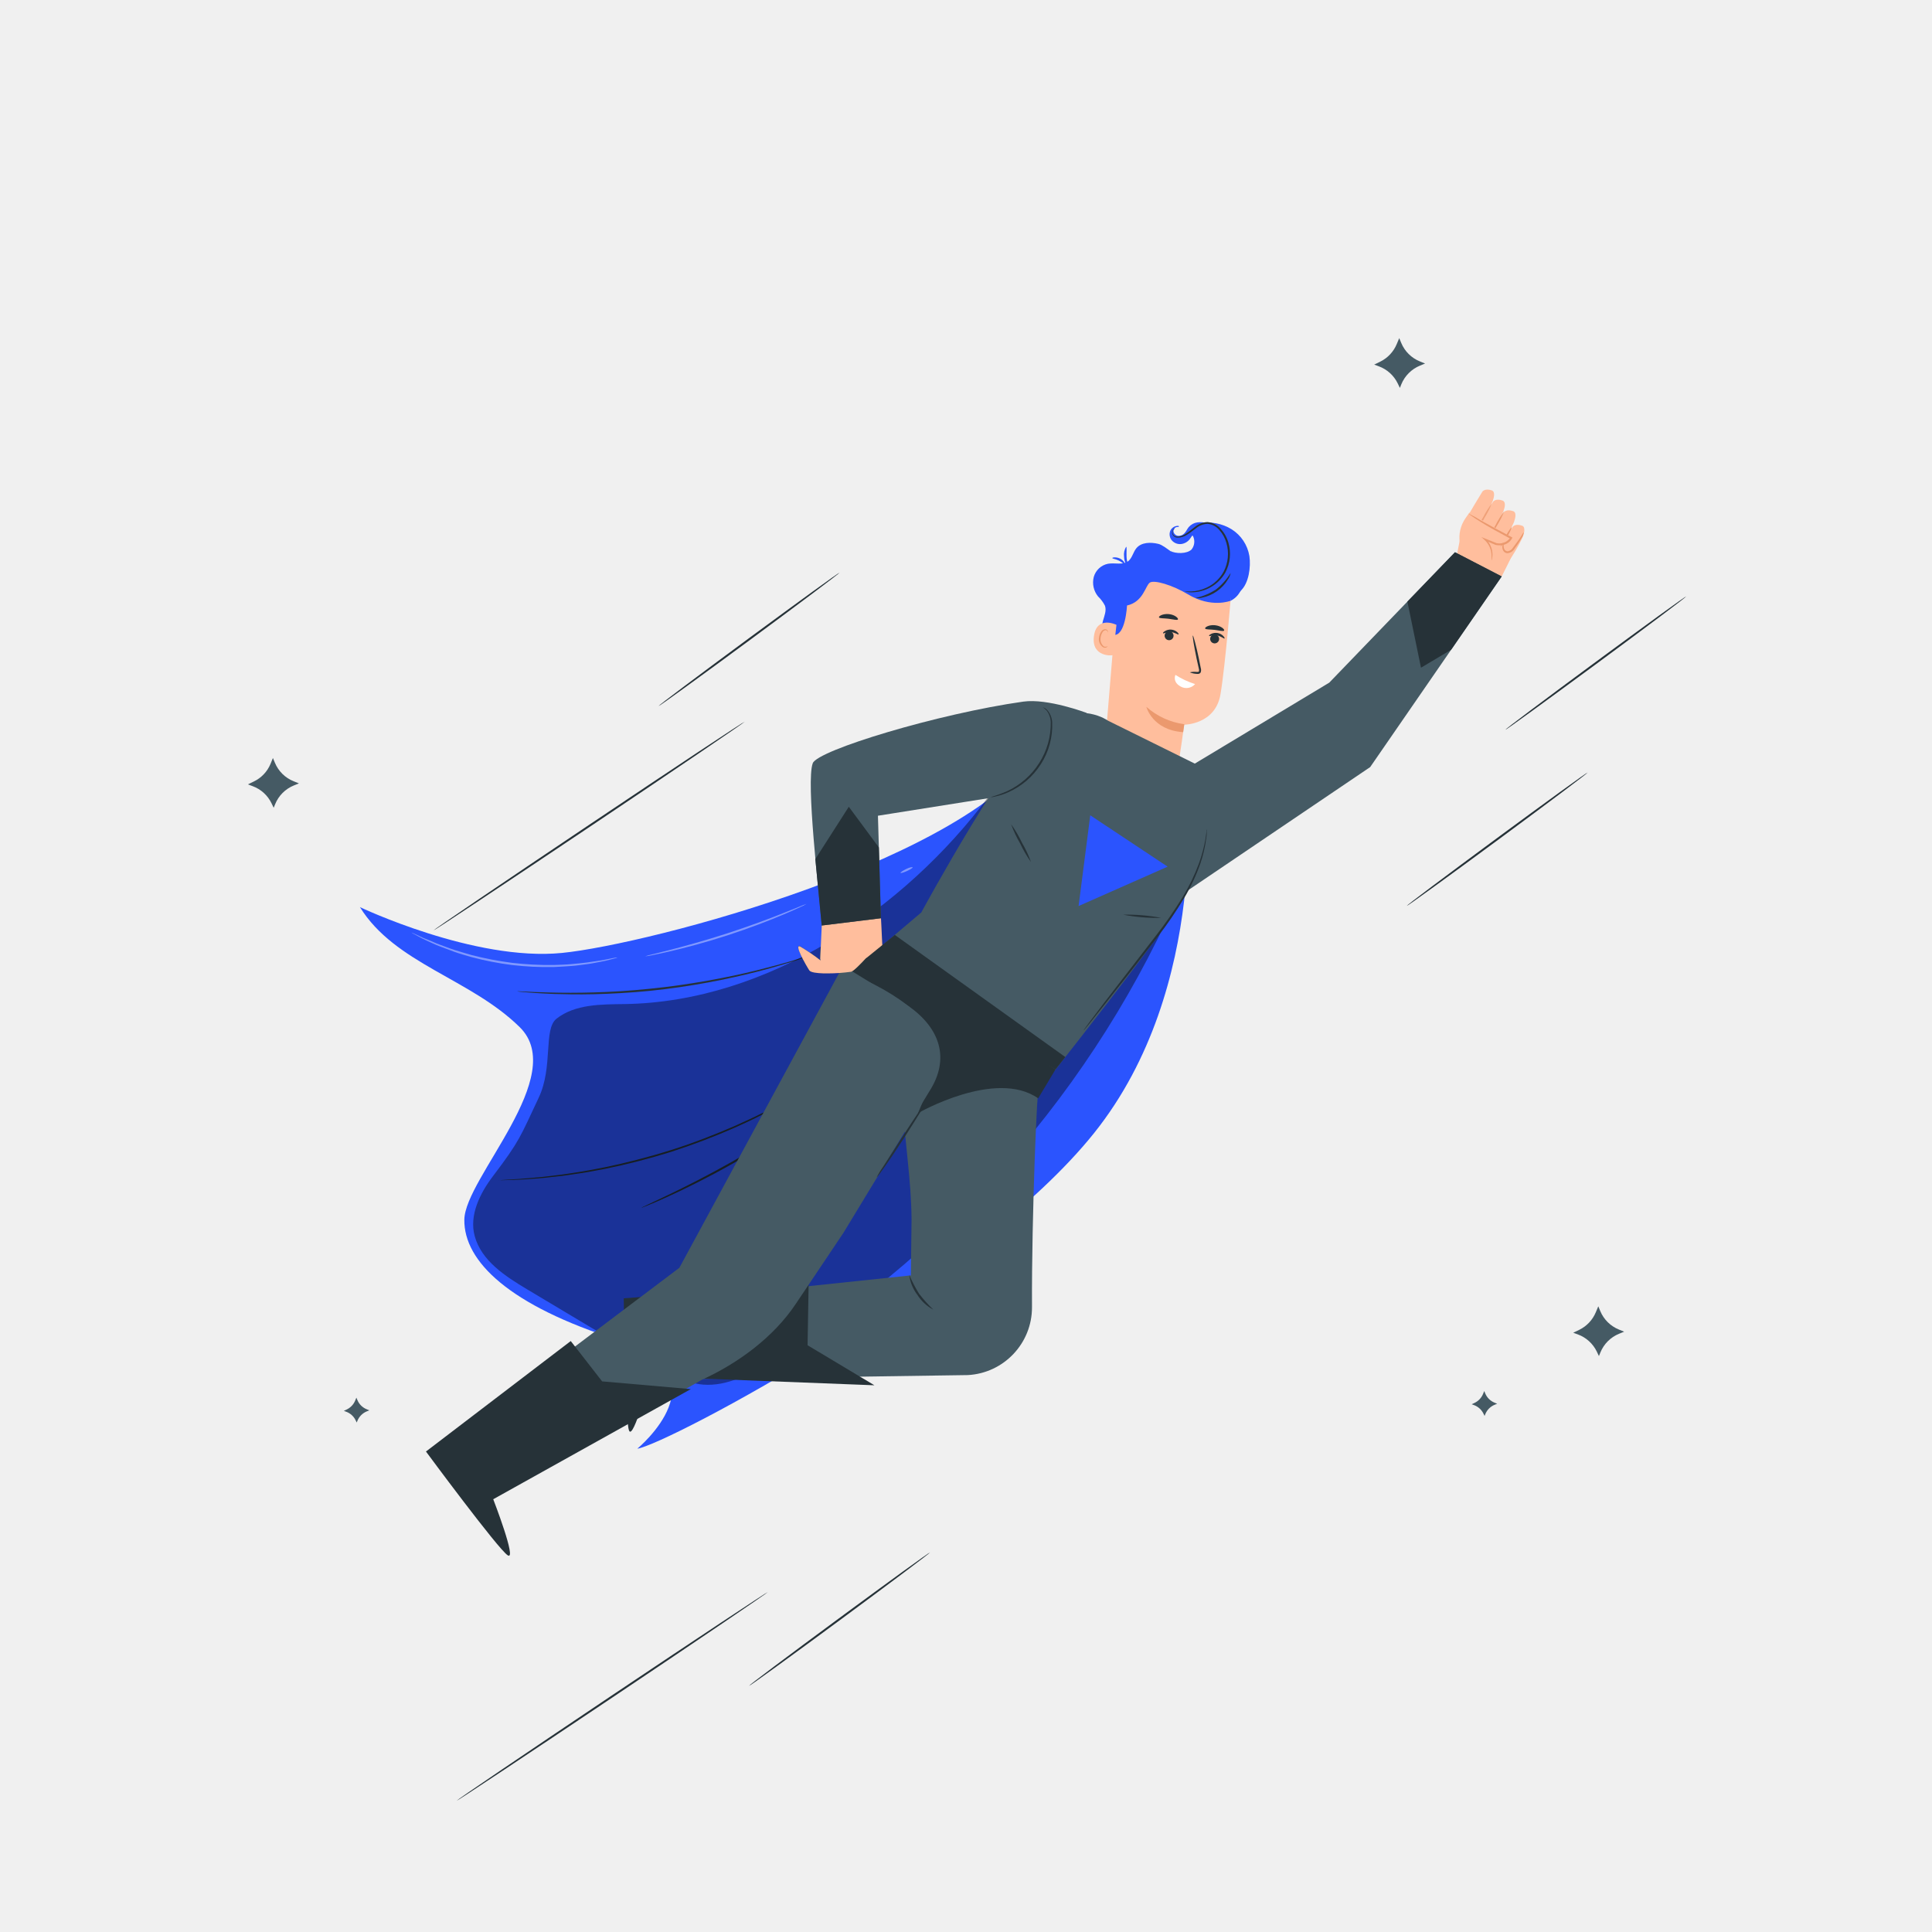
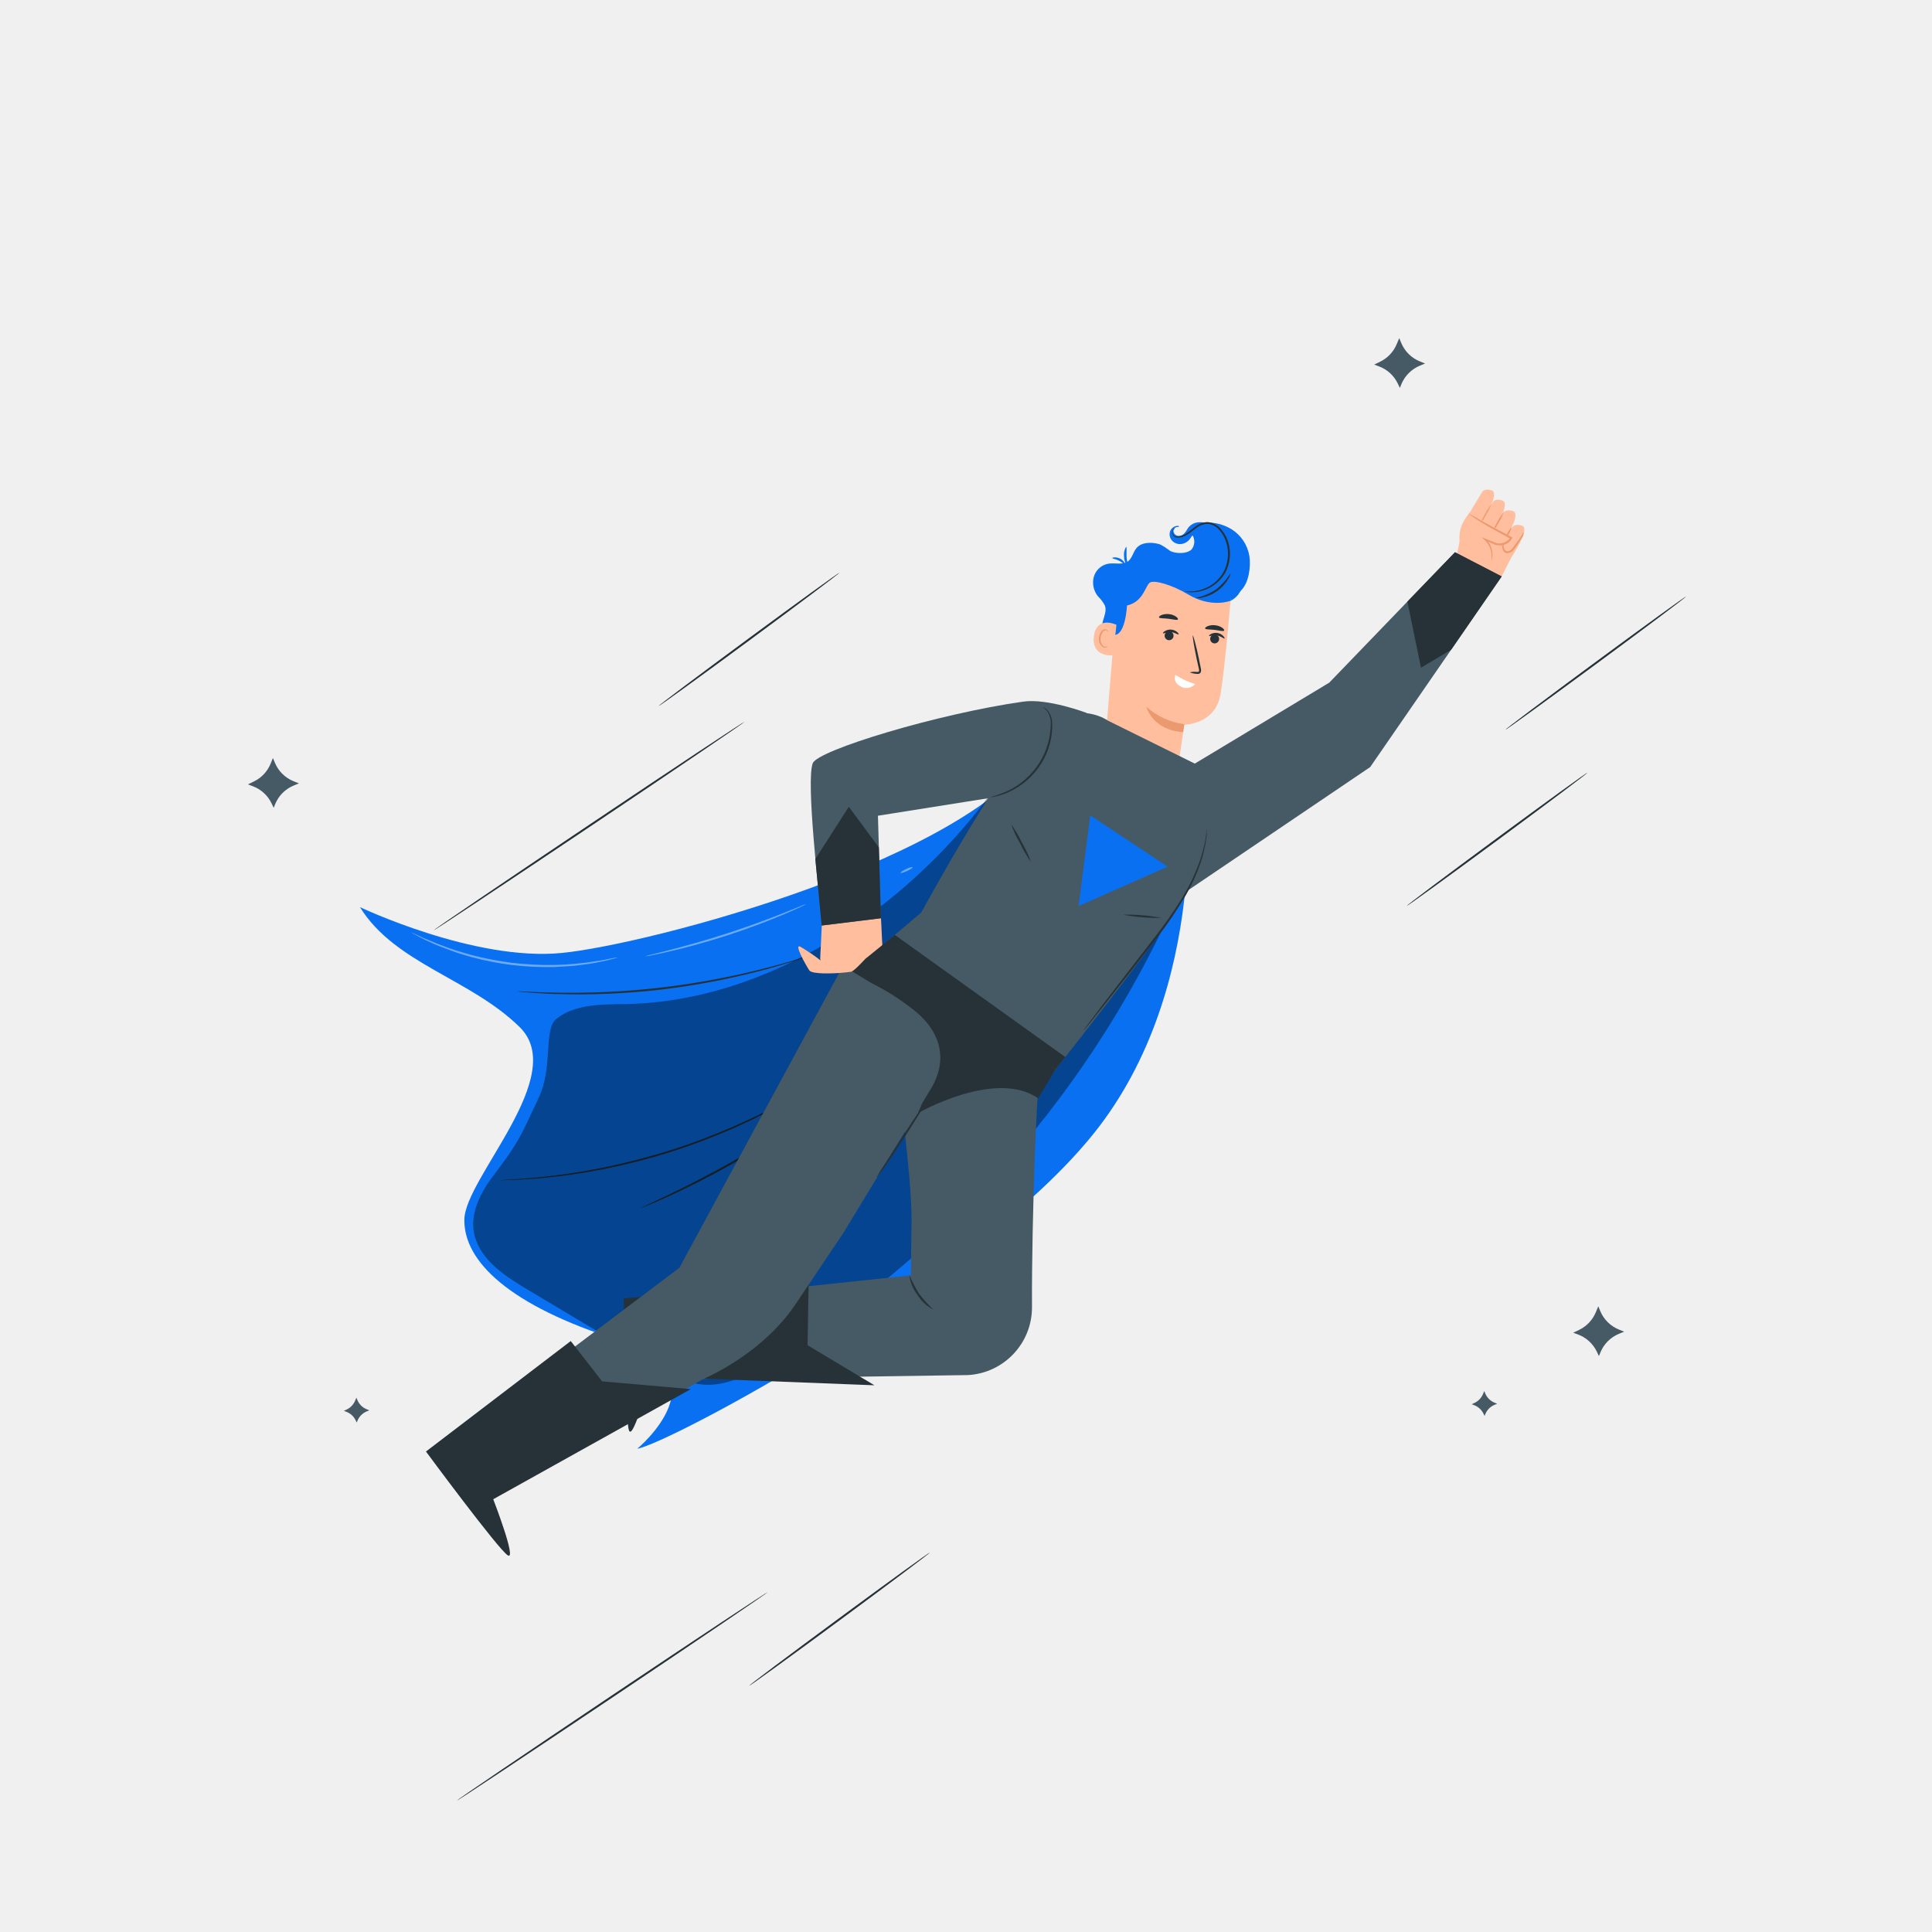
<svg xmlns="http://www.w3.org/2000/svg" viewBox="0 0 500 500">
-   <g id="freepik--Stars--inject-68">
+   <g id="freepik--Stars--inject-92">
    <path d="M362.12,87.51l.52,1.24a8.76,8.76,0,0,0,4.82,4.78l1.35.55-1.29.53a8.85,8.85,0,0,0-4.87,4.87l-.36.91-.55-1.14a8.82,8.82,0,0,0-4.93-4.46l-1.17-.43,1.54-.75a8.86,8.86,0,0,0,4.29-4.55Z" style="fill:#455a64" />
    <path d="M384.12,360l.26.62a4.38,4.38,0,0,0,2.41,2.39l.68.28-.65.26a4.41,4.41,0,0,0-2.43,2.44l-.18.45-.28-.57a4.42,4.42,0,0,0-2.46-2.23l-.59-.22.77-.37a4.45,4.45,0,0,0,2.15-2.27Z" style="fill:#455a64" />
    <path d="M92.23,361.71l.26.62a4.4,4.4,0,0,0,2.42,2.39l.67.28-.65.26a4.44,4.44,0,0,0-2.43,2.44l-.18.45-.28-.57a4.35,4.35,0,0,0-2.46-2.23l-.59-.22.77-.37a4.41,4.41,0,0,0,2.15-2.27Z" style="fill:#455a64" />
    <path d="M70.63,196.17l.52,1.24A8.76,8.76,0,0,0,76,202.19l1.36.55-1.3.53a8.8,8.8,0,0,0-4.86,4.87l-.37.91-.55-1.14a8.77,8.77,0,0,0-4.92-4.46L64.15,203l1.54-.75A8.78,8.78,0,0,0,70,197.72Z" style="fill:#455a64" />
    <path d="M413.64,338.07l.51,1.24a8.84,8.84,0,0,0,4.83,4.78l1.35.55-1.3.53a8.8,8.8,0,0,0-4.86,4.87l-.37.91-.54-1.14a8.83,8.83,0,0,0-4.93-4.47l-1.18-.43,1.54-.74a8.84,8.84,0,0,0,4.3-4.55Z" style="fill:#455a64" />
  </g>
-   <g id="freepik--speed-lines--inject-68">
+   <g id="freepik--speed-lines--inject-92">
    <path d="M192.76,186.75c.08.12-17.9,12.32-40.15,27.24s-40.35,26.93-40.43,26.81,17.89-12.31,40.14-27.24S192.68,186.63,192.76,186.75Z" style="fill:#263238" />
    <path d="M198.74,412c.08.12-17.9,12.32-40.15,27.24s-40.36,26.93-40.44,26.81,17.9-12.31,40.15-27.24S198.66,411.92,198.74,412Z" style="fill:#263238" />
    <path d="M217.28,148.2c.08.11-10.34,7.94-23.27,17.48s-23.49,17.17-23.58,17.06,10.33-7.94,23.27-17.48S217.19,148.08,217.28,148.2Z" style="fill:#263238" />
    <path d="M240.7,401.76c.08.11-10.34,7.94-23.27,17.48s-23.49,17.18-23.58,17.06,10.33-7.94,23.27-17.48S240.61,401.64,240.7,401.76Z" style="fill:#263238" />
    <path d="M410.89,199.92c.09.12-10.33,7.94-23.26,17.48s-23.5,17.18-23.58,17.06,10.33-7.94,23.27-17.48S410.81,199.8,410.89,199.92Z" style="fill:#263238" />
    <path d="M436.41,154.33c.09.12-10.33,7.95-23.27,17.48S389.65,189,389.57,188.88s10.33-7.94,23.27-17.48S436.33,154.22,436.41,154.33Z" style="fill:#263238" />
  </g>
-   <g id="freepik--Character--inject-68">
-     <path d="M306.93,201.73s6.61,53.48-23.77,91.49-110.5,80.58-118.22,81.7c0,0,23.24-19.18-4.91-28.1s-40-20.34-39.86-31.17,27.16-37.22,14.33-49.83-32.27-16.39-41.35-31.06c0,0,29.6,14.11,52.28,11.86s106.41-24.3,123.62-53.33" style="fill:#2B54FE" />
+   <g id="freepik--Character--inject-92">
+     <path d="M306.93,201.73s6.61,53.48-23.77,91.49-110.5,80.58-118.22,81.7c0,0,23.24-19.18-4.91-28.1s-40-20.34-39.86-31.17,27.16-37.22,14.33-49.83-32.27-16.39-41.35-31.06c0,0,29.6,14.11,52.28,11.86s106.41-24.3,123.62-53.33" style="fill:#0971F1" />
    <path d="M166,312.57s.15-.11.47-.26l1.38-.66,5.1-2.41c4.29-2.06,10.16-5,16.48-8.58s11.88-7.08,15.86-9.69l4.69-3.13,1.28-.84a2,2,0,0,1,.47-.27s-.13.14-.41.36l-1.22.92c-1.07.8-2.64,1.92-4.61,3.26-3.93,2.7-9.47,6.26-15.81,9.84s-12.24,6.49-16.58,8.46c-2.16,1-3.93,1.76-5.17,2.26l-1.42.57A1.79,1.79,0,0,1,166,312.57Z" style="fill:#263238" />
    <path d="M129,305.45l.23,0,.69-.06,2.64-.17c1.15-.05,2.55-.14,4.18-.3s3.48-.27,5.51-.55l3.2-.39c1.11-.14,2.26-.35,3.45-.52,2.4-.34,4.92-.85,7.59-1.36,5.31-1.11,11.1-2.56,17.08-4.44s11.53-4.08,16.51-6.23c2.47-1.13,4.84-2.17,7-3.27,1.08-.55,2.14-1,3.12-1.57L203,285c1.82-.94,3.41-1.92,4.82-2.73s2.62-1.54,3.59-2.16l2.25-1.39.59-.35c.14-.07.21-.11.22-.1l-.19.15-.56.39-2.2,1.47c-1,.64-2.14,1.41-3.55,2.24s-3,1.83-4.79,2.8l-2.83,1.57c-1,.54-2,1-3.12,1.59-2.14,1.13-4.5,2.19-7,3.33a175.58,175.58,0,0,1-16.55,6.29,173.89,173.89,0,0,1-17.15,4.41c-2.67.5-5.21,1-7.61,1.31-1.2.17-2.35.37-3.47.5l-3.21.35c-2,.26-3.9.35-5.53.48s-3,.19-4.19.22l-2.65.07h-.68A.64.64,0,0,1,129,305.45Z" style="fill:#263238" />
    <path d="M133.81,256.56a4.15,4.15,0,0,1,.77,0l2.23.1c1,.05,2.14.11,3.51.14s2.94.11,4.66.11c3.45.05,7.57,0,12.12-.2s9.57-.61,14.8-1.23,10.18-1.46,14.66-2.32,8.48-1.81,11.82-2.69c1.68-.4,3.18-.85,4.5-1.21s2.46-.69,3.38-1l2.14-.62a3.47,3.47,0,0,1,.76-.18,6.93,6.93,0,0,1-.73.28l-2.11.71c-.91.31-2,.68-3.36,1.06s-2.81.86-4.48,1.29c-3.34.92-7.35,1.88-11.83,2.8S177.2,255.35,172,256s-10.26,1-14.83,1.19-8.7.19-12.15.08c-1.73,0-3.3-.12-4.67-.18s-2.55-.15-3.51-.23l-2.22-.19A5.85,5.85,0,0,1,133.81,256.56Z" style="fill:#263238" />
    <g style="opacity:0.4">
      <path d="M256,205.94c-22,29.62-57.42,53.34-94.29,53.91-6.15.09-12.87,0-17.69,3.79-3.45,2.75-.8,12.43-4.61,20.46-4.79,10.12-4.79,11-11.79,20.23-3.4,4.46-6.24,10.16-4.77,15.56,1.74,6.4,7.9,10.4,13.59,13.8l32.16,19.22c4.17,2.49,8.54,5,13.39,5.43,6.17.47,12-2.66,17.29-5.87a268.21,268.21,0,0,0,109-128.83" />
    </g>
    <path d="M376.94,144.22s1.63-9.11,2.4-9.93l15.14,3.24-5.84,11.65Z" style="fill:#ffbe9d" />
    <path d="M394.23,138.5s0,.13-.08.29c-.53,1.35-3.53,6.9-4.34,6.78s-2.58-1.56-2.33-2.37,4-6.86,4-6.86.66-.92,2.45-.29C395,136.44,394.23,138.5,394.23,138.5Z" style="fill:#ffbe9d" />
    <path d="M391.93,134.74a.81.81,0,0,1-.08.29c-.53,1.35-3.53,6.9-4.34,6.78s-2.59-1.56-2.33-2.37,4-6.86,4-6.86.65-.92,2.44-.29C392.71,132.68,391.93,134.74,391.93,134.74Z" style="fill:#ffbe9d" />
    <path d="M389.17,132s0,.12-.08.29c-.53,1.35-3.53,6.89-4.34,6.78s-2.58-1.57-2.33-2.38,4-6.86,4-6.86.65-.92,2.44-.29C390,130,389.17,132,389.17,132Z" style="fill:#ffbe9d" />
    <path d="M386.4,129.38s0,.13-.08.29c-.53,1.35-3.53,6.9-4.34,6.78s-2.58-1.57-2.33-2.37,4-6.86,4-6.86.65-.92,2.44-.3C387.19,127.31,386.4,129.38,386.4,129.38Z" style="fill:#ffbe9d" />
    <path d="M388.31,141.55A12.16,12.16,0,0,0,390,139a11.78,11.78,0,0,0,1.32-2.74,12.28,12.28,0,0,0-1.68,2.59A11.83,11.83,0,0,0,388.31,141.55Z" style="fill:#eb996e" />
    <path d="M385,139.85a23.17,23.17,0,0,0,2.33-3.7,23.46,23.46,0,0,0,2-3.9A24,24,0,0,0,387,136,25.5,25.5,0,0,0,385,139.85Z" style="fill:#eb996e" />
    <g style="opacity:0.78">
      <path d="M381.8,137.83a25.12,25.12,0,0,0,2.33-3.71,25.5,25.5,0,0,0,2-3.9,23.58,23.58,0,0,0-2.33,3.71A22.63,22.63,0,0,0,381.8,137.83Z" style="fill:#eb996e" />
    </g>
    <path d="M378.62,145.68l-.82-5.15a8.81,8.81,0,0,1,1.47-6.42l1-1.43L391,139s-3,3.42-5.64,1.11l1.74,4.51Z" style="fill:#ffbe9d" />
    <path d="M386,145a15.53,15.53,0,0,0,0-1.58,5.62,5.62,0,0,0-1.75-3.63l-.86-.8,1.09.44,2.8,1.12h-.05a3.4,3.4,0,0,0,3.45-1.17,1.87,1.87,0,0,0,.15-.26l.12.33c-3.1-1.66-5.88-3.19-7.82-4.42-1-.61-1.74-1.12-2.27-1.49a3.79,3.79,0,0,1-.77-.62,35.36,35.36,0,0,1,3.22,1.8c2,1.14,4.78,2.62,7.89,4.28l.21.11-.1.22a2.77,2.77,0,0,1-.2.34,3.36,3.36,0,0,1-1.86,1.3,4.84,4.84,0,0,1-2.1.07h-.05l-2.79-1.18.23-.36a5.65,5.65,0,0,1,1.71,3.93,4.56,4.56,0,0,1-.12,1.2C386.11,144.82,386.05,145,386,145Z" style="fill:#eb996e" />
    <path d="M389.16,140.58c.1,0-.17.57.08,1.37a1,1,0,0,0,.94.73,1.92,1.92,0,0,0,1.36-.92c.79-1.1,1.57-2.07,2-2.8s.75-1.23.82-1.2a3.07,3.07,0,0,1-.5,1.38,27.51,27.51,0,0,1-1.94,2.93,2.3,2.3,0,0,1-1.77,1.09,1.27,1.27,0,0,1-.91-.38,1.5,1.5,0,0,1-.39-.73,2,2,0,0,1,.06-1.12C389.05,140.68,389.13,140.57,389.16,140.58Z" style="fill:#eb996e" />
-     <path d="M288.93,162.43a1.8,1.8,0,0,1-2.73,1.87c-1.12-.71-1.11-2.36-.75-3.64s.95-2.63.52-3.89a9,9,0,0,0-1.81-2.43,5.74,5.74,0,0,1-1.1-5,4.8,4.8,0,0,1,3.68-3.44c1.78-.32,3.86.43,5.28-.7,1-.82,1.23-2.3,2.07-3.32,1.29-1.57,3.69-1.6,5.67-1.13s4.72,3.79,6.74,3.49c1.68-.24,2.39-3.72,4-4.27a8.91,8.91,0,0,1,10.34,13.33,5.64,5.64,0,0,1-3,2.45" style="fill:#2B54FE" />
+     <path d="M288.93,162.43a1.8,1.8,0,0,1-2.73,1.87c-1.12-.71-1.11-2.36-.75-3.64s.95-2.63.52-3.89a9,9,0,0,0-1.81-2.43,5.74,5.74,0,0,1-1.1-5,4.8,4.8,0,0,1,3.68-3.44c1.78-.32,3.86.43,5.28-.7,1-.82,1.23-2.3,2.07-3.32,1.29-1.57,3.69-1.6,5.67-1.13s4.72,3.79,6.74,3.49c1.68-.24,2.39-3.72,4-4.27a8.91,8.91,0,0,1,10.34,13.33,5.64,5.64,0,0,1-3,2.45" style="fill:#0971F1" />
    <path d="M285.64,196.91l19.2,1.42c.46-2.2,1.63-10.78,1.63-10.78s8.07,0,9.39-7.88,2.76-26.2,2.76-26.2h0a27.76,27.76,0,0,0-28.08-.8l-1.31.72Z" style="fill:#ffbe9d" />
    <path d="M313.45,166.08a1.16,1.16,0,1,1,1.63.17A1.16,1.16,0,0,1,313.45,166.08Z" style="fill:#263238" />
    <path d="M316.9,165.24c-.15.12-.83-.59-1.92-.77s-2,.27-2.06.11.12-.3.5-.51a2.73,2.73,0,0,1,3.17.53C316.89,164.93,317,165.19,316.9,165.24Z" style="fill:#263238" />
    <path d="M303.31,163.64a1.16,1.16,0,1,1-1.63.13A1.15,1.15,0,0,1,303.31,163.64Z" style="fill:#263238" />
    <path d="M305,164.19c-.14.13-.88-.52-2-.59s-1.93.45-2,.3.08-.31.45-.55a2.65,2.65,0,0,1,1.64-.41,2.68,2.68,0,0,1,1.56.64C305,163.87,305.08,164.13,305,164.19Z" style="fill:#263238" />
    <path d="M307.92,174a5.12,5.12,0,0,1,1.81-.1c.29,0,.52,0,.57-.17a1.66,1.66,0,0,0-.08-.84l-.52-2.34c-.7-3.33-1.13-6.06-1-6.09s.87,2.63,1.57,6c.17.81.32,1.58.47,2.35a1.83,1.83,0,0,1,0,1.2.75.75,0,0,1-.56.38,1.63,1.63,0,0,1-.5,0A5.11,5.11,0,0,1,307.92,174Z" style="fill:#263238" />
    <path d="M304.2,174.66a20.92,20.92,0,0,0,5.09,2.38,3,3,0,0,1-3.73.64C303.33,176.45,304.2,174.66,304.2,174.66Z" style="fill:#fff" />
    <path d="M306.5,187.43a18.5,18.5,0,0,1-9.83-4.51s1.55,6.05,9.53,6.56Z" style="fill:#eb996e" />
-     <path d="M318.47,155.48s-5,2-11.07-1.69c-4-2.39-8.71-3.79-9.84-3s-1.69,5-5.89,5.91c0,0-.37,8.15-3.58,7.6s-.19-13-.19-13l8.24-3.24,8.78-.94,8.06,1.8,6.17,2.23Z" style="fill:#2B54FE" />
+     <path d="M318.47,155.48s-5,2-11.07-1.69c-4-2.39-8.71-3.79-9.84-3s-1.69,5-5.89,5.91c0,0-.37,8.15-3.58,7.6s-.19-13-.19-13l8.24-3.24,8.78-.94,8.06,1.8,6.17,2.23Z" style="fill:#0971F1" />
    <path d="M288.94,161.71c-.13-.08-5.17-2.44-5.84,3s4.92,5,4.95,4.81S288.94,161.71,288.94,161.71Z" style="fill:#ffbe9d" />
    <path d="M286.64,167.24s-.1.06-.27.11a1,1,0,0,1-.71-.07,2.38,2.38,0,0,1-.82-2.23,3.27,3.27,0,0,1,.43-1.32,1.11,1.11,0,0,1,.8-.64.48.48,0,0,1,.52.33c.06.16,0,.27,0,.28s.13-.08.11-.31a.62.62,0,0,0-.17-.36.72.72,0,0,0-.51-.2,1.32,1.32,0,0,0-1.09.72,3.26,3.26,0,0,0-.51,1.47,2.47,2.47,0,0,0,1.09,2.5,1,1,0,0,0,.88,0C286.62,167.37,286.66,167.26,286.64,167.24Z" style="fill:#eb996e" />
-     <path d="M287.87,144.43c0,.17.82.22,1.68.65s1.4,1,1.54.94-.24-1-1.27-1.48S287.83,144.27,287.87,144.43Z" style="fill:#2B54FE" />
-     <path d="M291.46,141.5a3.76,3.76,0,0,0-.55,2.54c0,1.51.83,2.52,1,2.42s-.32-1.1-.36-2.45S291.64,141.54,291.46,141.5Z" style="fill:#2B54FE" />
+     <path d="M287.87,144.43c0,.17.82.22,1.68.65s1.4,1,1.54.94-.24-1-1.27-1.48S287.83,144.27,287.87,144.43Z" style="fill:#0971F1" />
+     <path d="M291.46,141.5a3.76,3.76,0,0,0-.55,2.54c0,1.51.83,2.52,1,2.42s-.32-1.1-.36-2.45S291.64,141.54,291.46,141.5Z" style="fill:#0971F1" />
    <path d="M311.89,162.65c.12.32,1.19.21,2.44.36s2.28.47,2.47.18-.76-1.21-2.34-1.38S311.75,162.36,311.89,162.65Z" style="fill:#263238" />
    <path d="M299.94,159.77c.12.32,1.2.2,2.45.36s2.28.46,2.46.18-.76-1.22-2.33-1.38S299.81,159.47,299.94,159.77Z" style="fill:#263238" />
    <path d="M265.82,277.68,239.59,261h0c-10.45,17.11-3.84,33.6-3.68,54.63l-.18,14.44-70.2,7.39.84,19.63,84.09-1.22a17.55,17.55,0,0,0,16.62-17.62c-.12-23.78,1.38-58.33,1.75-56.64" style="fill:#455a64" />
    <path d="M286.75,186.51s-6.89-5-15.84.63-32.48,49-32.48,49L220.29,251.5l46.76,33s37-46.32,40-53.42l2.49-33.3Z" style="fill:#455a64" />
    <polygon points="308.98 197.76 344.01 176.67 376.55 142.92 388.64 149.18 354.6 198.52 306.5 231.06 308.98 197.76" style="fill:#455a64" />
    <path d="M161.43,336l47.84-3.6L209,348.15l17.3,10.36-58-2.25s-4.39,16.53-5.49,14S161.43,336,161.43,336Z" style="fill:#263238" />
    <path d="M217.74,251.11s16.92,5.67,23.1,15.44a12.68,12.68,0,0,1,1.2,10.77l-4.45,10.75s20.09-11.53,31.09-3.82l4.48-7.48-47.58-32.08S220,247.16,217.74,251.11Z" style="fill:#263238" />
    <path d="M218.19,249.93,175.82,328.1l-55.2,41.65,9,16.91,52.09-29.61c9.32-4.24,18.48-11,24.18-19.52l12.39-18.47,22.24-36.63c5.43-8.44,2.76-16.38-5.47-22.11Z" style="fill:#455a64" />
    <path d="M110.24,375.65l37.47-28.59,8.12,10.44,22.95,2L127.65,388s6.17,15.95,3.78,14.53S110.24,375.65,110.24,375.65Z" style="fill:#263238" />
-     <path d="M302.88,142.6c1.37.71,4.25.81,5.5-.4a3.25,3.25,0,0,0,.42-3.35c-.35-.64-1.08-.93-1.06-1.67,0-.55.77-1,1.23-1.26a4,4,0,0,1,1.56-.52,11.83,11.83,0,0,1,8.22,1.58,10.15,10.15,0,0,1,4.59,6.92c.42,2.82-.15,7.08-2.26,9s-5.74,1.38-8.4.36" style="fill:#2B54FE" />
-     <path d="M312.46,135.4a6.23,6.23,0,0,0-2.57-.21,3.64,3.64,0,0,0-2.24,1.21c-.42.5-.66,1.13-1.11,1.6a2,2,0,0,1-1.6.68,1.37,1.37,0,0,1-1.24-1.12,1.05,1.05,0,0,1,1-1.18,1.13,1.13,0,0,0,.26,0c.09,0,.16-.13.12-.21a.22.22,0,0,0-.19-.08,2.17,2.17,0,0,0-2.05,1.35,2.44,2.44,0,0,0,.46,2.45,2.8,2.8,0,0,0,2.35.91,3.33,3.33,0,0,0,2.23-1.23,11.73,11.73,0,0,1,1.2-1.58,2.37,2.37,0,0,1,1.94-.48,2.76,2.76,0,0,1,1.7,1.08c.18.24.37.53.66.54" style="fill:#2B54FE" />
+     <path d="M302.88,142.6c1.37.71,4.25.81,5.5-.4a3.25,3.25,0,0,0,.42-3.35c-.35-.64-1.08-.93-1.06-1.67,0-.55.77-1,1.23-1.26a4,4,0,0,1,1.56-.52,11.83,11.83,0,0,1,8.22,1.58,10.15,10.15,0,0,1,4.59,6.92c.42,2.82-.15,7.08-2.26,9s-5.74,1.38-8.4.36" style="fill:#0971F1" />
+     <path d="M312.46,135.4a6.23,6.23,0,0,0-2.57-.21,3.64,3.64,0,0,0-2.24,1.21c-.42.5-.66,1.13-1.11,1.6a2,2,0,0,1-1.6.68,1.37,1.37,0,0,1-1.24-1.12,1.05,1.05,0,0,1,1-1.18,1.13,1.13,0,0,0,.26,0c.09,0,.16-.13.12-.21a.22.22,0,0,0-.19-.08,2.17,2.17,0,0,0-2.05,1.35,2.44,2.44,0,0,0,.46,2.45,2.8,2.8,0,0,0,2.35.91,3.33,3.33,0,0,0,2.23-1.23,11.73,11.73,0,0,1,1.2-1.58,2.37,2.37,0,0,1,1.94-.48,2.76,2.76,0,0,1,1.7,1.08c.18.24.37.53.66.54" style="fill:#0971F1" />
    <polygon points="364.23 155.69 367.75 172.8 375.55 168.16 388.64 149.18 376.55 142.92 364.23 155.69" style="fill:#263238" />
-     <polygon points="302.18 224.29 279.14 234.48 282.16 211 302.18 224.29" style="fill:#2B54FE" />
+     <polygon points="302.18 224.29 279.14 234.48 282.16 211 302.18 224.29" style="fill:#0971F1" />
    <path d="M304.08,136.82a2,2,0,0,0-.33.18,1,1,0,0,0-.27,1,1.21,1.21,0,0,0,1.27.87,4,4,0,0,0,2.17-.76c.74-.47,1.48-1.12,2.34-1.76a5.3,5.3,0,0,1,3.24-1.24,5,5,0,0,1,3.41,1.74,8.92,8.92,0,0,1,2,3.59,10.38,10.38,0,0,1-.78,7.71,10.11,10.11,0,0,1-8.9,5.14,6.9,6.9,0,0,1-1.17-.12c-.26,0-.4-.08-.39-.1s.56,0,1.55,0a10.26,10.26,0,0,0,4.06-1,9.65,9.65,0,0,0,4.42-4.17,10,10,0,0,0,.71-7.34,8.36,8.36,0,0,0-1.84-3.38,4.51,4.51,0,0,0-3-1.61,4.91,4.91,0,0,0-3,1.11c-.84.61-1.61,1.26-2.4,1.73a4.26,4.26,0,0,1-2.38.73,1.42,1.42,0,0,1-1.45-1.13,1.16,1.16,0,0,1,.4-1.11A.52.52,0,0,1,304.08,136.82Z" style="fill:#263238" />
    <path d="M318.48,148.28a3.73,3.73,0,0,1-.65,1.61,10.18,10.18,0,0,1-6.68,4.77,4,4,0,0,1-1.73.1,16,16,0,0,0,5.27-2.2A15.71,15.71,0,0,0,318.48,148.28Z" style="fill:#263238" />
    <path d="M228.45,246.31l-.29-2.9.13-.17-.15,0-.93-32.13,31.5-5,22.53-21.6s-10.07-3.83-16.42-2.93c-22,3.11-53.21,12.56-54.48,15.94-1.79,4.79,1.61,33.12,2.31,41.94.32,4.07-.74,7.12-.29,9.06a50.68,50.68,0,0,0-5.23-3.57c-1.83-.95,1.44,4.8,2.3,6.12.34.52,1.89.73,3.73.78h1.08a43.07,43.07,0,0,0,6-.42c.59-.12,2.19-1.72,3.81-3.47Z" style="fill:#455a64" />
    <path d="M228,237.64l-15.33,1.88-.39,8.63.1.43a50.68,50.68,0,0,0-5.23-3.57c-1.83-.95,1.44,4.8,2.3,6.12.34.52,1.89.73,3.73.78h1.08a43.07,43.07,0,0,0,6-.42c.59-.12,2.19-1.72,3.81-3.47l4.35-1.72Z" style="fill:#ffbe9d" />
    <polygon points="212.65 239.52 227.98 237.64 227.45 219.31 219.67 208.79 211.01 222.32 212.65 239.52" style="fill:#263238" />
    <path d="M226.85,304.71a28.1,28.1,0,0,1,1.85-3l4.63-7.19c1.82-2.8,3.47-5.33,4.69-7.14a22.31,22.31,0,0,1,2.08-2.88,25.78,25.78,0,0,1-1.77,3.08c-1.14,1.86-2.75,4.42-4.56,7.23s-3.51,5.31-4.77,7.1c-.63.9-1.15,1.61-1.52,2.1A3.6,3.6,0,0,1,226.85,304.71Z" style="fill:#263238" />
    <path d="M241.54,338.93a10.78,10.78,0,0,1-4.1-3.79,10.64,10.64,0,0,1-2.12-5.17,36.52,36.52,0,0,0,2.55,4.87A36.93,36.93,0,0,0,241.54,338.93Z" style="fill:#263238" />
    <path d="M312.31,214.57a2.33,2.33,0,0,1,0,.63c0,.41,0,1-.14,1.81a34.88,34.88,0,0,1-1.52,6.48,48.94,48.94,0,0,1-4.2,8.93,102.87,102.87,0,0,1-6.83,10c-5.23,6.78-10,12.85-13.51,17.25L282,264.82l-1.14,1.39a3.32,3.32,0,0,1-.43.47s.1-.2.34-.53.64-.86,1.07-1.46l4-5.29,13.38-17.34a110.23,110.23,0,0,0,6.84-9.88,50.67,50.67,0,0,0,4.26-8.82A38,38,0,0,0,312,217c.13-.77.17-1.38.24-1.79A3.13,3.13,0,0,1,312.31,214.57Z" style="fill:#263238" />
    <path d="M266.83,223.11a30.24,30.24,0,0,1-2.8-4.8,29.55,29.55,0,0,1-2.35-5,30.7,30.7,0,0,1,2.81,4.8A29.15,29.15,0,0,1,266.83,223.11Z" style="fill:#263238" />
    <path d="M300.54,237.55a48.17,48.17,0,0,1-9.88-.83,46.37,46.37,0,0,1,9.88.83Z" style="fill:#263238" />
    <path d="M269.91,183.07s.11,0,.31.1a2.55,2.55,0,0,1,.77.56,5.18,5.18,0,0,1,1.31,3.18,18.51,18.51,0,0,1-2.92,10.84,19.16,19.16,0,0,1-8.53,7.32,17.27,17.27,0,0,1-3.26,1.06,4.28,4.28,0,0,1-1.25.18,34.62,34.62,0,0,0,4.36-1.58,19.66,19.66,0,0,0,8.24-7.25,19.1,19.1,0,0,0,3-10.54,5.24,5.24,0,0,0-1.09-3.08A6.28,6.28,0,0,0,269.91,183.07Z" style="fill:#263238" />
    <polygon points="273.17 276.77 275.7 273.56 231.58 241.96 224.1 248.03 273.17 276.77" style="fill:#263238" />
    <g style="opacity:0.4">
      <path d="M208.72,233.93a9.75,9.75,0,0,1-1.54.79c-1,.48-2.48,1.13-4.31,1.91-3.66,1.56-8.8,3.55-14.58,5.43s-11.11,3.27-15,4.17c-1.94.44-3.52.77-4.62,1a13.14,13.14,0,0,1-1.71.27,10.92,10.92,0,0,1,1.67-.47l4.57-1.14c3.85-1,9.15-2.44,14.92-4.31s10.91-3.8,14.6-5.27l4.37-1.76A13.11,13.11,0,0,1,208.72,233.93Z" style="fill:#fff" />
    </g>
    <g style="opacity:0.4">
      <path d="M159.8,247.82a3.73,3.73,0,0,1-.53.17l-1.55.4c-.68.18-1.5.38-2.48.55s-2.07.43-3.31.58-2.58.37-4,.47-3,.21-4.67.28a80.48,80.48,0,0,1-10.71-.52A78.6,78.6,0,0,1,122,247.69c-1.58-.46-3.09-.88-4.47-1.38s-2.66-1-3.81-1.43-2.18-.95-3.08-1.35-1.66-.79-2.27-1.13l-1.41-.76a2.1,2.1,0,0,1-.48-.3,3.07,3.07,0,0,1,.53.21l1.45.67c.62.31,1.39.67,2.3,1s1.92.86,3.09,1.27,2.43.93,3.82,1.37,2.88.88,4.45,1.33a87.2,87.2,0,0,0,10.46,2,84.83,84.83,0,0,0,10.63.55c1.63-.06,3.19-.09,4.64-.23s2.8-.25,4-.41,2.34-.34,3.31-.49,1.81-.32,2.48-.46l1.57-.31A1.82,1.82,0,0,1,159.8,247.82Z" style="fill:#fff" />
    </g>
    <g style="opacity:0.4">
      <path d="M236.19,224.47c.06.13-.6.56-1.46.95s-1.62.61-1.68.48.6-.56,1.46-1S236.13,224.34,236.19,224.47Z" style="fill:#fff" />
    </g>
  </g>
</svg>
